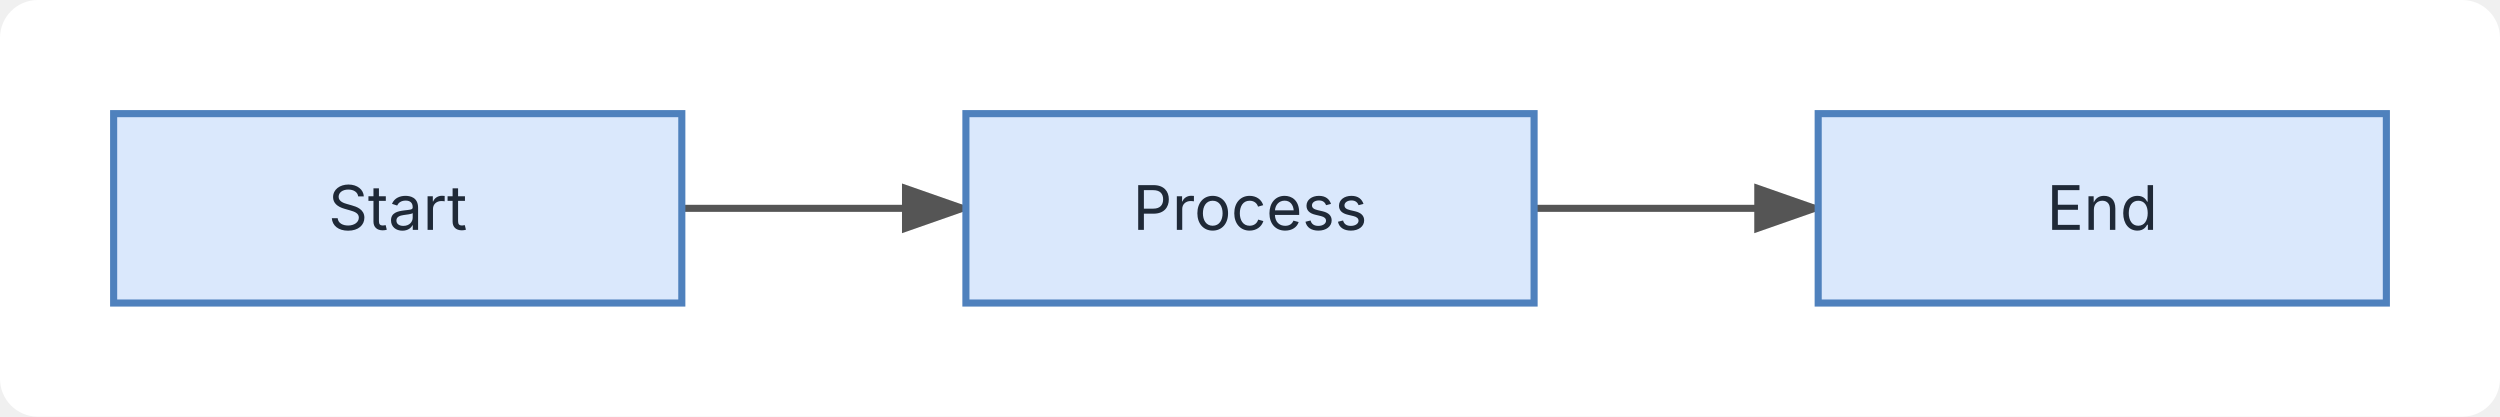
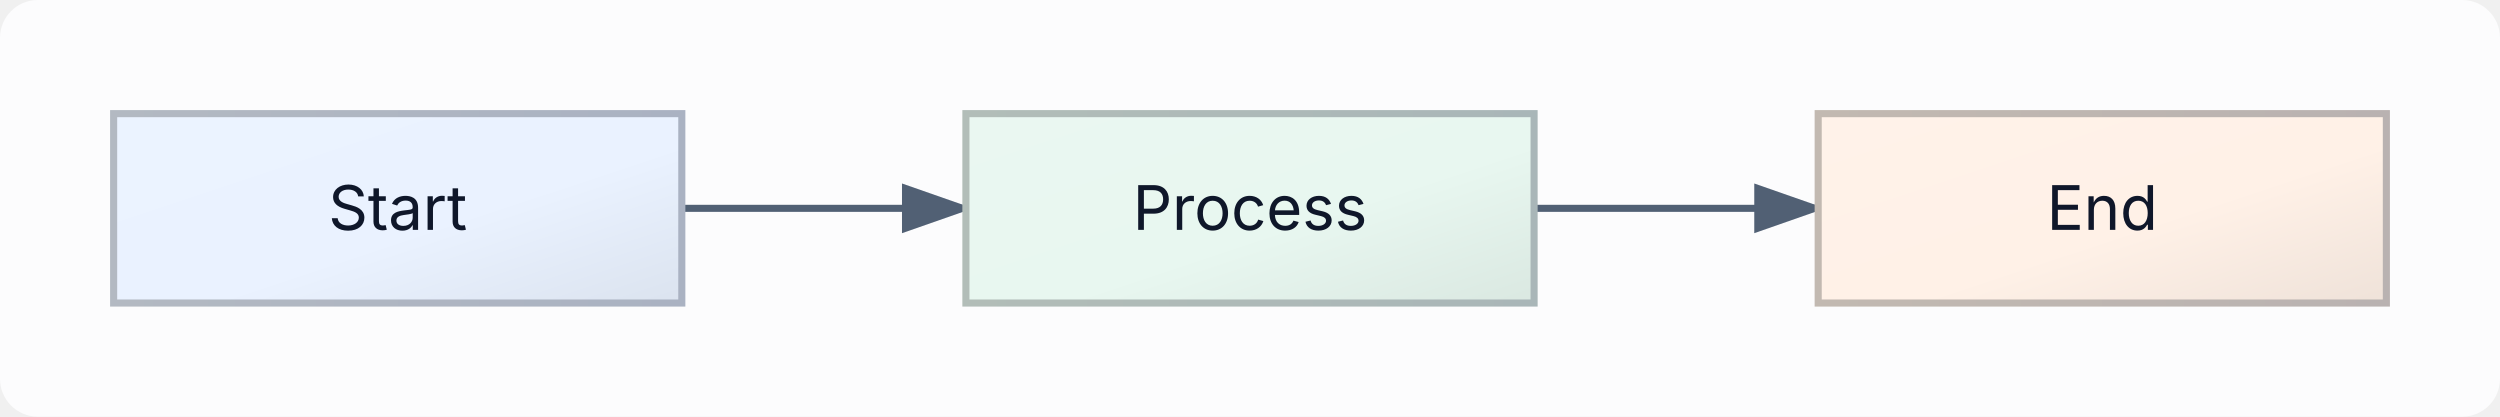
<svg xmlns="http://www.w3.org/2000/svg" width="528.00" height="88.00" viewBox="0 0 528.00 88.00">
  <defs>
    <marker id="arrowhead" markerWidth="10" markerHeight="7" refX="9" refY="3.5" orient="auto">
-       <polygon points="0 0, 10 3.5, 0 7" fill="#555555" />
+       <polygon points="0 0, 10 3.5, 0 7" fill="#516074" />
    </marker>
  </defs>
-   <rect width="528.00" height="88.00" fill="#FFFFFF" rx="8.00" ry="8.00" />
-   <path d="M 144.00,44.00 C 168.00,44.00 180.00,44.00 204.00,44.00" fill="none" stroke="#555555" stroke-width="1.50" marker-end="url(#arrowhead)" />
-   <path d="M 324.00,44.00 C 348.00,44.00 360.00,44.00 384.00,44.00" fill="none" stroke="#555555" stroke-width="1.50" marker-end="url(#arrowhead)" />
+   <rect width="528.00" height="88.00" fill="#FCFCFD" rx="8.00" ry="8.00" />
+   <path d="M 144.00,44.00 C 168.00,44.00 180.00,44.00 204.00,44.00" fill="none" stroke="#516074" stroke-width="1.50" marker-end="url(#arrowhead)" />
+   <path d="M 324.00,44.00 C 348.00,44.00 360.00,44.00 384.00,44.00" fill="none" stroke="#516074" stroke-width="1.50" marker-end="url(#arrowhead)" />
  <g transform="translate(24.00,24.00)">
-     <rect width="120.00" height="40.00" rx="0" ry="0" fill="#DAE8FC" stroke="#4F81BD" stroke-width="1.50" />
-     <text x="60.00" y="24.55" text-anchor="middle" font-family="&quot;Segoe UI&quot;, Inter, Arial, sans-serif" font-size="13.00" fill="#1F2937">Start</text>
+     <defs>
+       <linearGradient id="node-0-fill-gradient" x1="0%" y1="0%" x2="100%" y2="100%">
+         <stop offset="0%" stop-color="#EBF3FF" />
+         <stop offset="58%" stop-color="#EAF2FF" />
+         <stop offset="100%" stop-color="#DBE3EF" />
+       </linearGradient>
+       <linearGradient id="node-0-stroke-gradient" x1="0%" y1="0%" x2="100%" y2="0%">
+         <stop offset="0%" stop-color="#B3B9C2" />
+         <stop offset="100%" stop-color="#AAB2C2" />
+       </linearGradient>
+     </defs>
+     <rect width="120.00" height="40.00" rx="0" ry="0" fill="url(#node-0-fill-gradient)" stroke="url(#node-0-stroke-gradient)" stroke-width="1.50" />
+     <text x="60.00" y="24.55" text-anchor="middle" font-family="&quot;Segoe UI&quot;, Inter, Arial, sans-serif" font-size="13.00" fill="#0F172A">Start</text>
  </g>
  <g transform="translate(204.00,24.00)">
-     <rect width="120.00" height="40.00" rx="0" ry="0" fill="#DAE8FC" stroke="#4F81BD" stroke-width="1.50" />
-     <text x="60.00" y="24.55" text-anchor="middle" font-family="&quot;Segoe UI&quot;, Inter, Arial, sans-serif" font-size="13.00" fill="#1F2937">Process</text>
+     <defs>
+       <linearGradient id="node-1-fill-gradient" x1="0%" y1="0%" x2="100%" y2="100%">
+         <stop offset="0%" stop-color="#EAF7F1" />
+         <stop offset="58%" stop-color="#E8F7F0" />
+         <stop offset="100%" stop-color="#DAE8E1" />
+       </linearGradient>
+       <linearGradient id="node-1-stroke-gradient" x1="0%" y1="0%" x2="100%" y2="0%">
+         <stop offset="0%" stop-color="#B2BDB8" />
+         <stop offset="100%" stop-color="#A9B6B8" />
+       </linearGradient>
+     </defs>
+     <rect width="120.00" height="40.00" rx="0" ry="0" fill="url(#node-1-fill-gradient)" stroke="url(#node-1-stroke-gradient)" stroke-width="1.50" />
+     <text x="60.00" y="24.55" text-anchor="middle" font-family="&quot;Segoe UI&quot;, Inter, Arial, sans-serif" font-size="13.00" fill="#0F172A">Process</text>
  </g>
  <g transform="translate(384.00,24.00)">
-     <rect width="120.00" height="40.00" rx="0" ry="0" fill="#DAE8FC" stroke="#4F81BD" stroke-width="1.50" />
-     <text x="60.00" y="24.55" text-anchor="middle" font-family="&quot;Segoe UI&quot;, Inter, Arial, sans-serif" font-size="13.00" fill="#1F2937">End</text>
+     <defs>
+       <linearGradient id="node-2-fill-gradient" x1="0%" y1="0%" x2="100%" y2="100%">
+         <stop offset="0%" stop-color="#FFF2E9" />
+         <stop offset="58%" stop-color="#FFF1E7" />
+         <stop offset="100%" stop-color="#EFE2D9" />
+       </linearGradient>
+       <linearGradient id="node-2-stroke-gradient" x1="0%" y1="0%" x2="100%" y2="0%">
+         <stop offset="0%" stop-color="#C2B9B1" />
+         <stop offset="100%" stop-color="#B9B2B1" />
+       </linearGradient>
+     </defs>
+     <rect width="120.00" height="40.00" rx="0" ry="0" fill="url(#node-2-fill-gradient)" stroke="url(#node-2-stroke-gradient)" stroke-width="1.50" />
+     <text x="60.00" y="24.55" text-anchor="middle" font-family="&quot;Segoe UI&quot;, Inter, Arial, sans-serif" font-size="13.00" fill="#0F172A">End</text>
  </g>
</svg>
